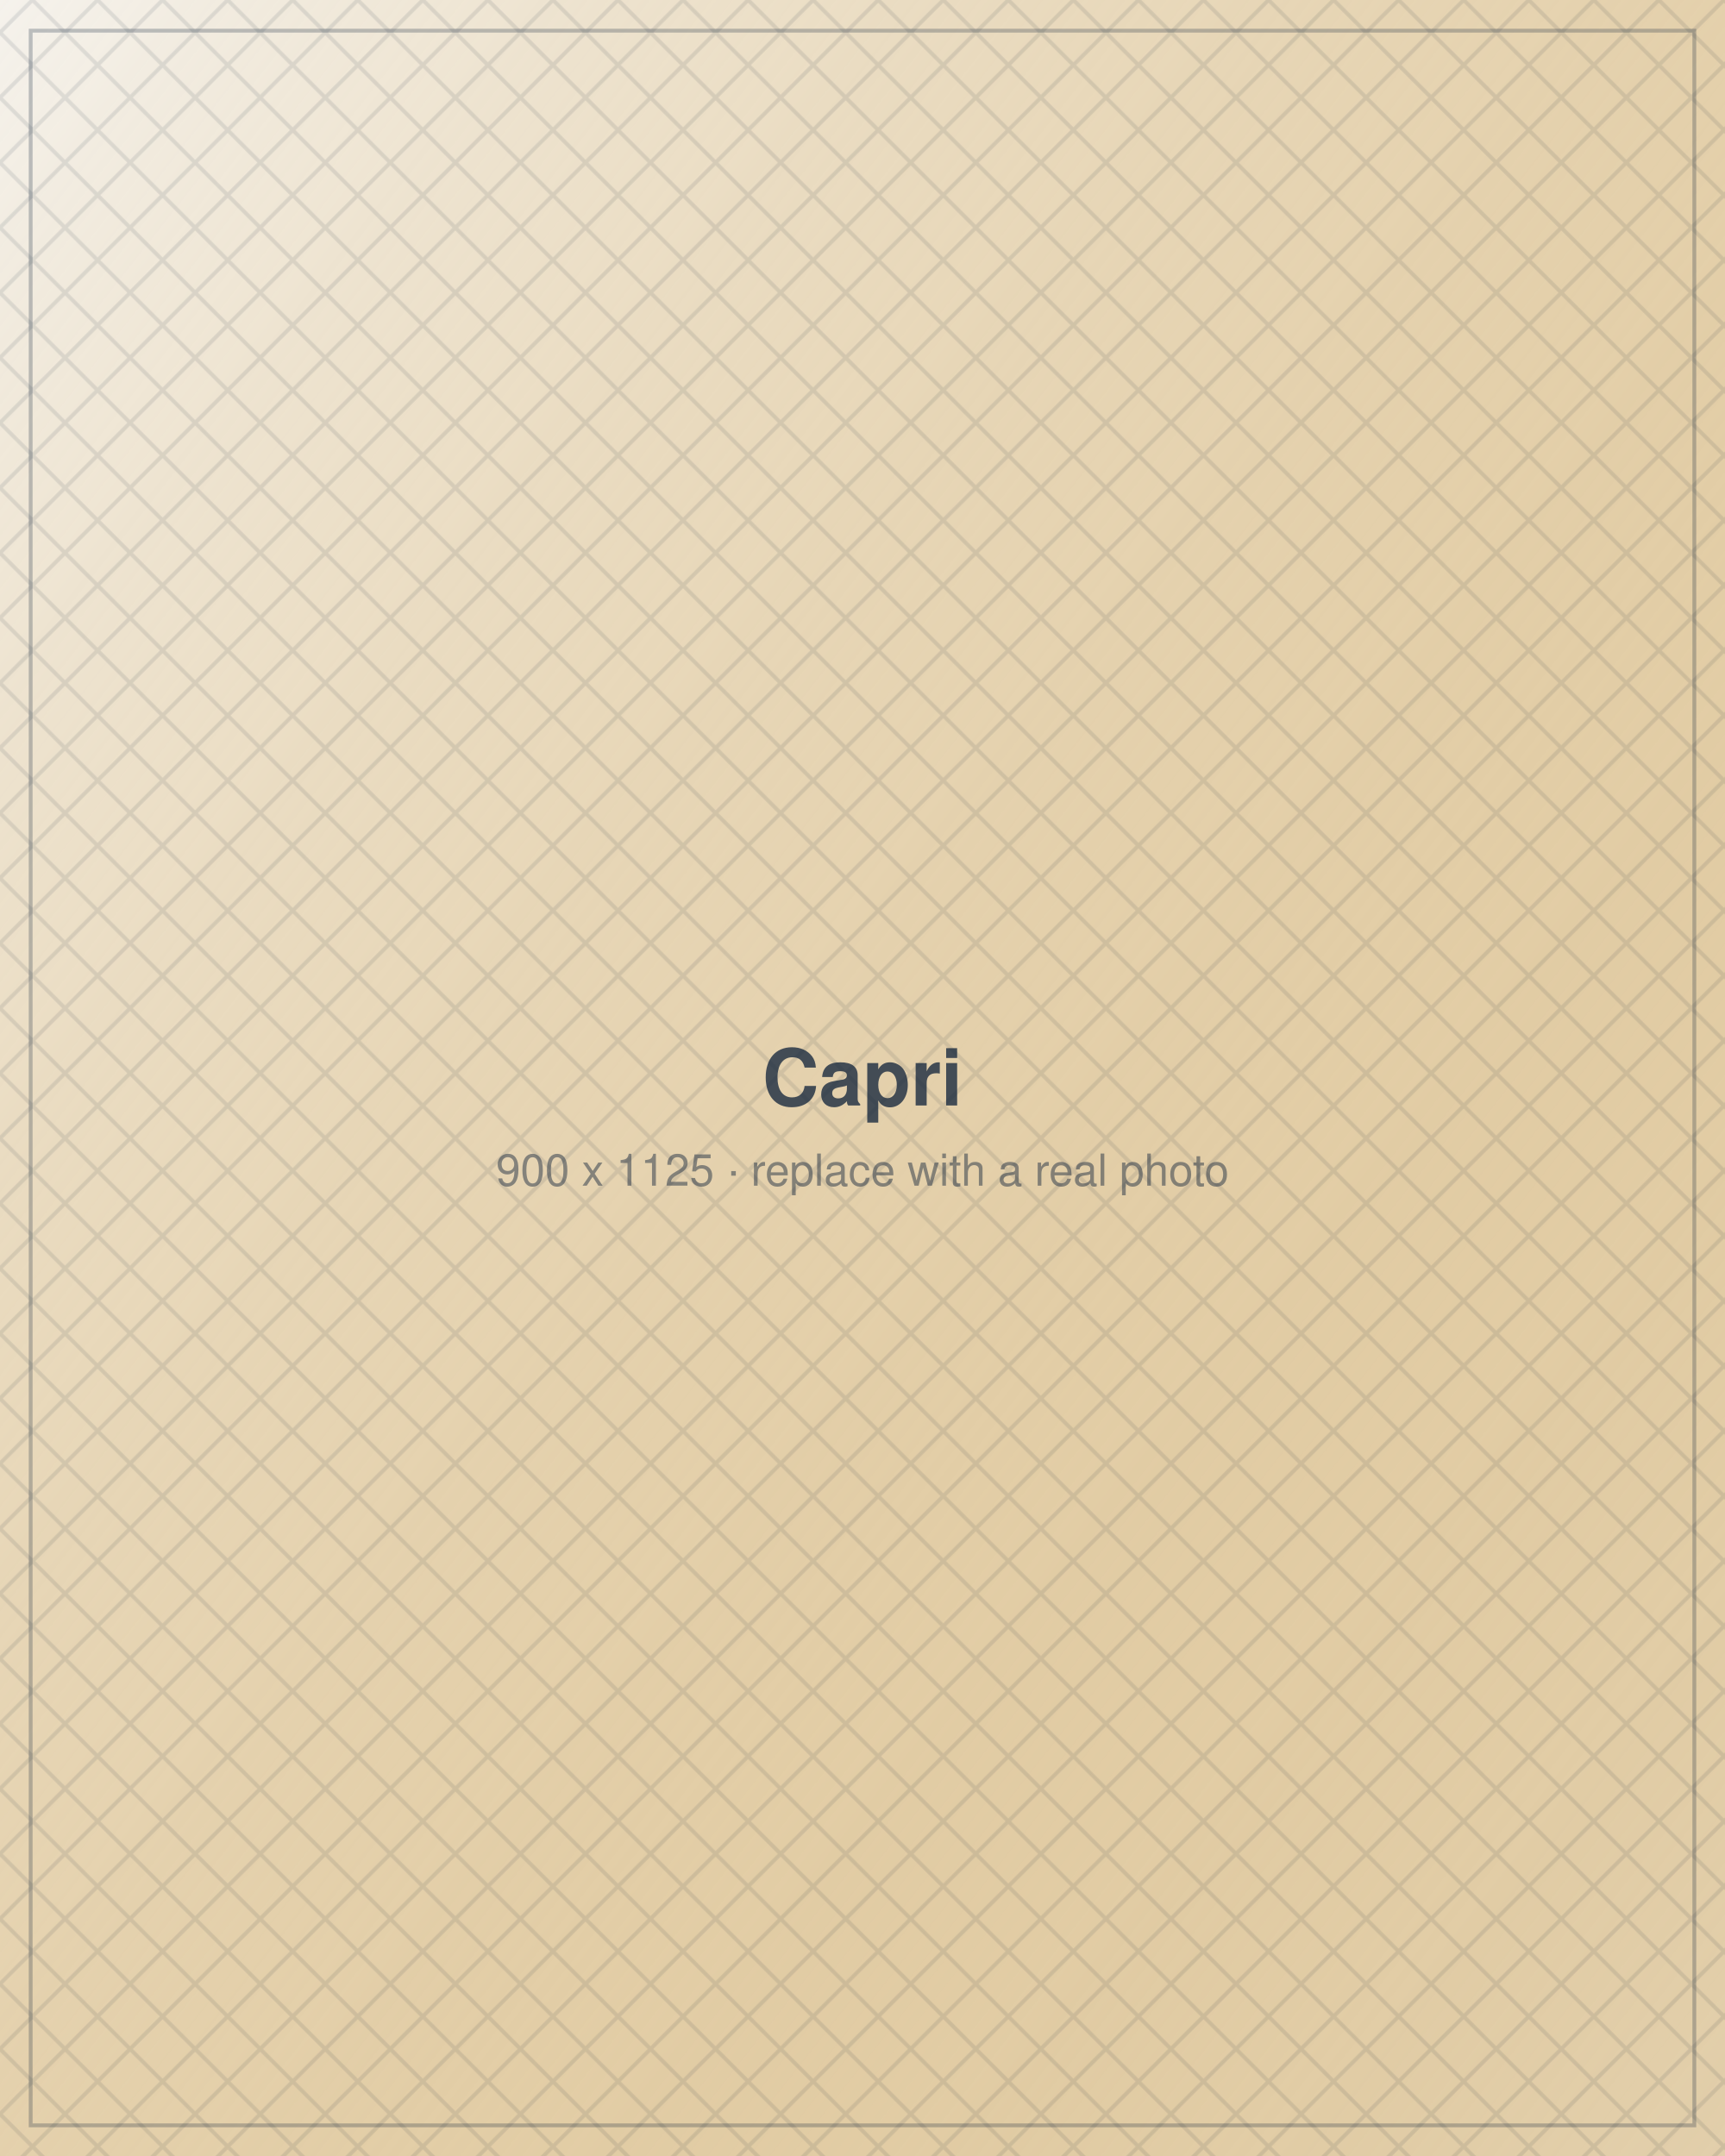
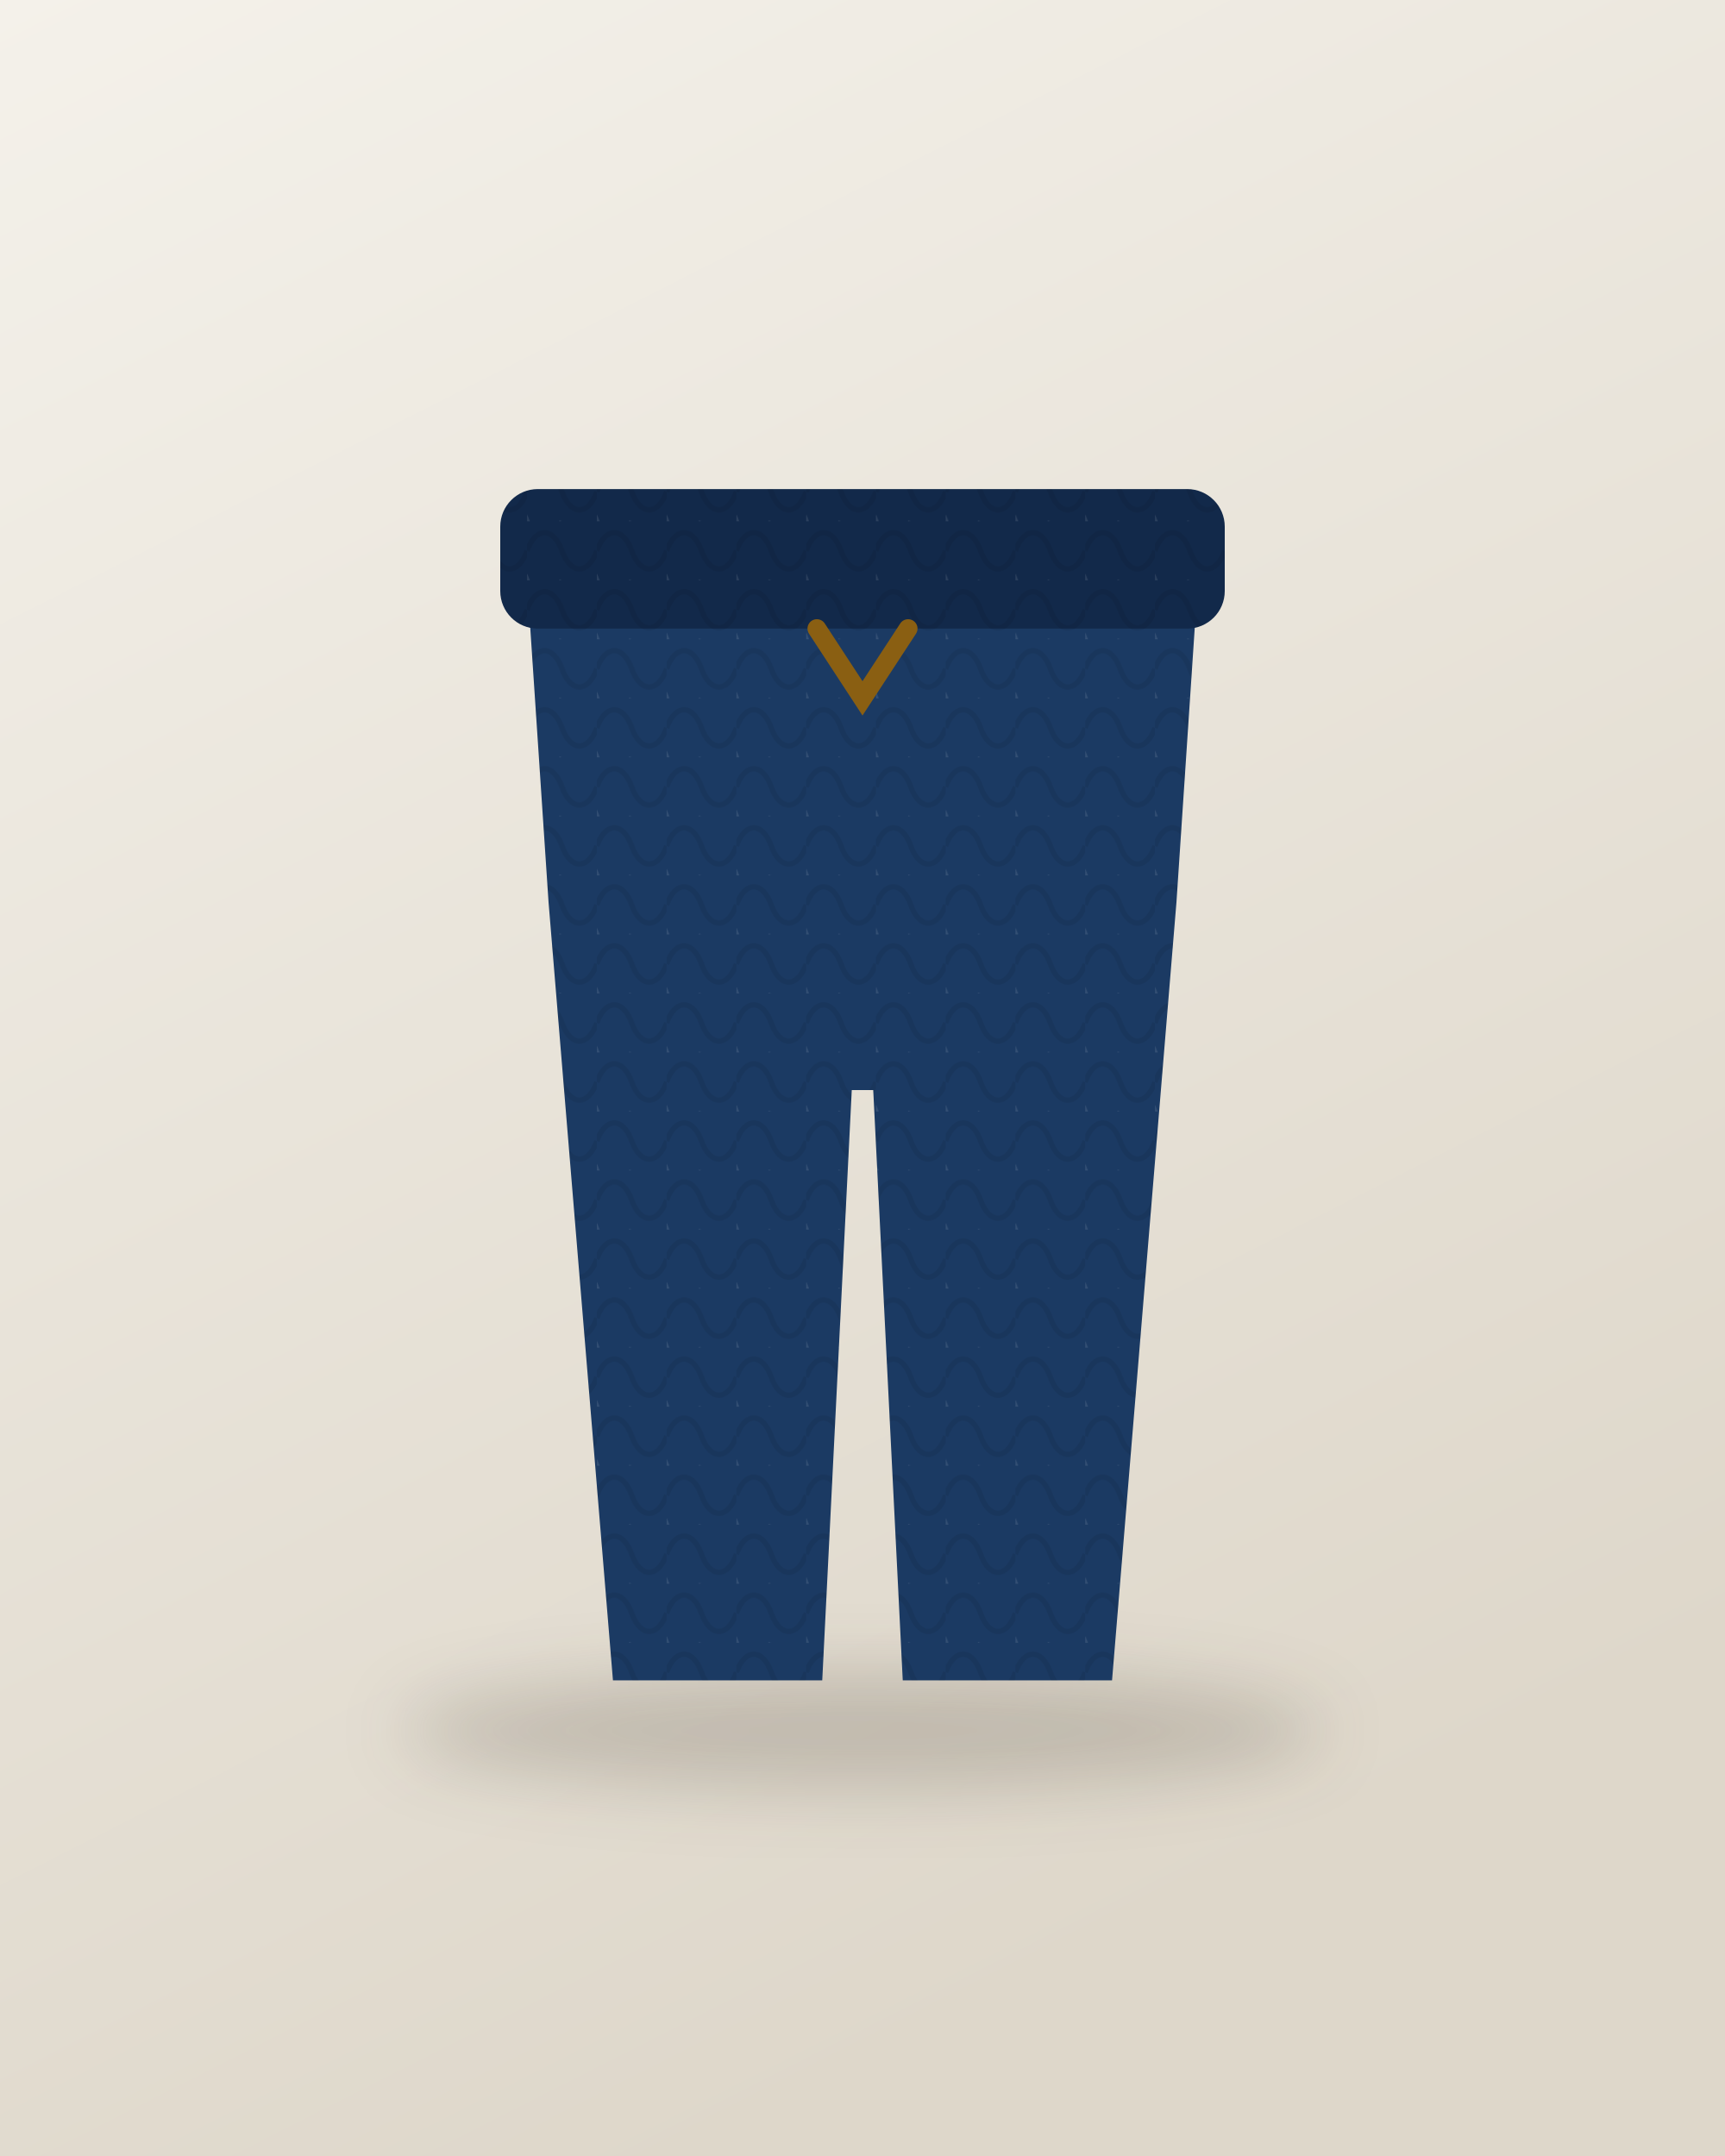
- <svg xmlns="http://www.w3.org/2000/svg" viewBox="0 0 900 1125" width="900" height="1125" role="img" aria-label="Capri placeholder image">
+ <svg xmlns="http://www.w3.org/2000/svg" viewBox="0 0 900 1125" width="900" height="1125" role="img" aria-label="Illustration of a three-quarter length capri in navy">
  <defs>
-     <pattern id="knit" width="24" height="24" patternUnits="userSpaceOnUse" patternTransform="rotate(45)">
-       <path d="M0 12h24M12 0v24" stroke="#0E2038" stroke-opacity="0.10" stroke-width="2" />
+     <linearGradient id="bg" x1="0" y1="0" x2="0.4" y2="1">
+       <stop offset="0%" stop-color="#f4f1ea" />
+       <stop offset="100%" stop-color="#ded7ca" />
+     </linearGradient>
+     <pattern id="knit" width="26" height="22" patternUnits="userSpaceOnUse">
+       <path d="M0 11c3.2-9 9.8-9 13 0 3.2 9 9.8 9 13 0" fill="none" stroke="#000" stroke-opacity="0.07" stroke-width="2" />
+       <path d="M-13 22c3.2-9 9.8-9 13 0 3.2 9 9.8 9 13 0" fill="none" stroke="#fff" stroke-opacity="0.10" stroke-width="2" />
    </pattern>
-     <linearGradient id="fade" x1="0" y1="0" x2="1" y2="1">
-       <stop offset="0%" stop-color="#F5F2EC" />
-       <stop offset="100%" stop-color="#C8912B" stop-opacity="0.35" />
-     </linearGradient>
+     <filter id="soft" x="-30%" y="-60%" width="160%" height="220%">
+       <feGaussianBlur stdDeviation="18" />
+     </filter>
  </defs>
-   <rect width="900" height="1125" fill="url(#fade)" />
-   <rect width="900" height="1125" fill="url(#knit)" />
-   <rect x="16" y="16" width="868" height="1093" fill="none" stroke="#0E2038" stroke-opacity="0.25" stroke-width="2" />
-   <text x="50%" y="50%" fill="#0E2038" fill-opacity="0.75" font-family="Segoe UI, Helvetica, Arial, sans-serif" font-size="41" font-weight="600" text-anchor="middle" dominant-baseline="middle">Capri</text>
-   <text x="50%" y="611" fill="#0E2038" fill-opacity="0.45" font-family="Segoe UI, Helvetica, Arial, sans-serif" font-size="23" text-anchor="middle" dominant-baseline="middle">900 x 1125 · replace with a real photo</text>
+   <rect width="900" height="1125" fill="url(#bg)" />
+   <ellipse cx="450" cy="903" rx="240" ry="30" fill="#3b3226" opacity="0.20" filter="url(#soft)" />
+   <g transform="translate(275 302.8) scale(1.4)">
+     <path d="M0 0H250L242 120L218 410 H140 L129 190L121 190L110 410 H32 L8 120Z" fill="#1b3a63" />
+     <path d="M0 0H250L242 120L218 410 H140 L129 190L121 190L110 410 H32 L8 120Z" fill="url(#knit)" />
+     <rect x="-10" y="-34" width="270" height="52" rx="14" fill="#12294a" />
+     <rect x="-10" y="-34" width="270" height="52" rx="14" fill="url(#knit)" />
+     <path d="M108 18l17 26 17-26" fill="none" stroke="#8a5f12" stroke-width="7" stroke-linecap="round" />
+   </g>
</svg>
